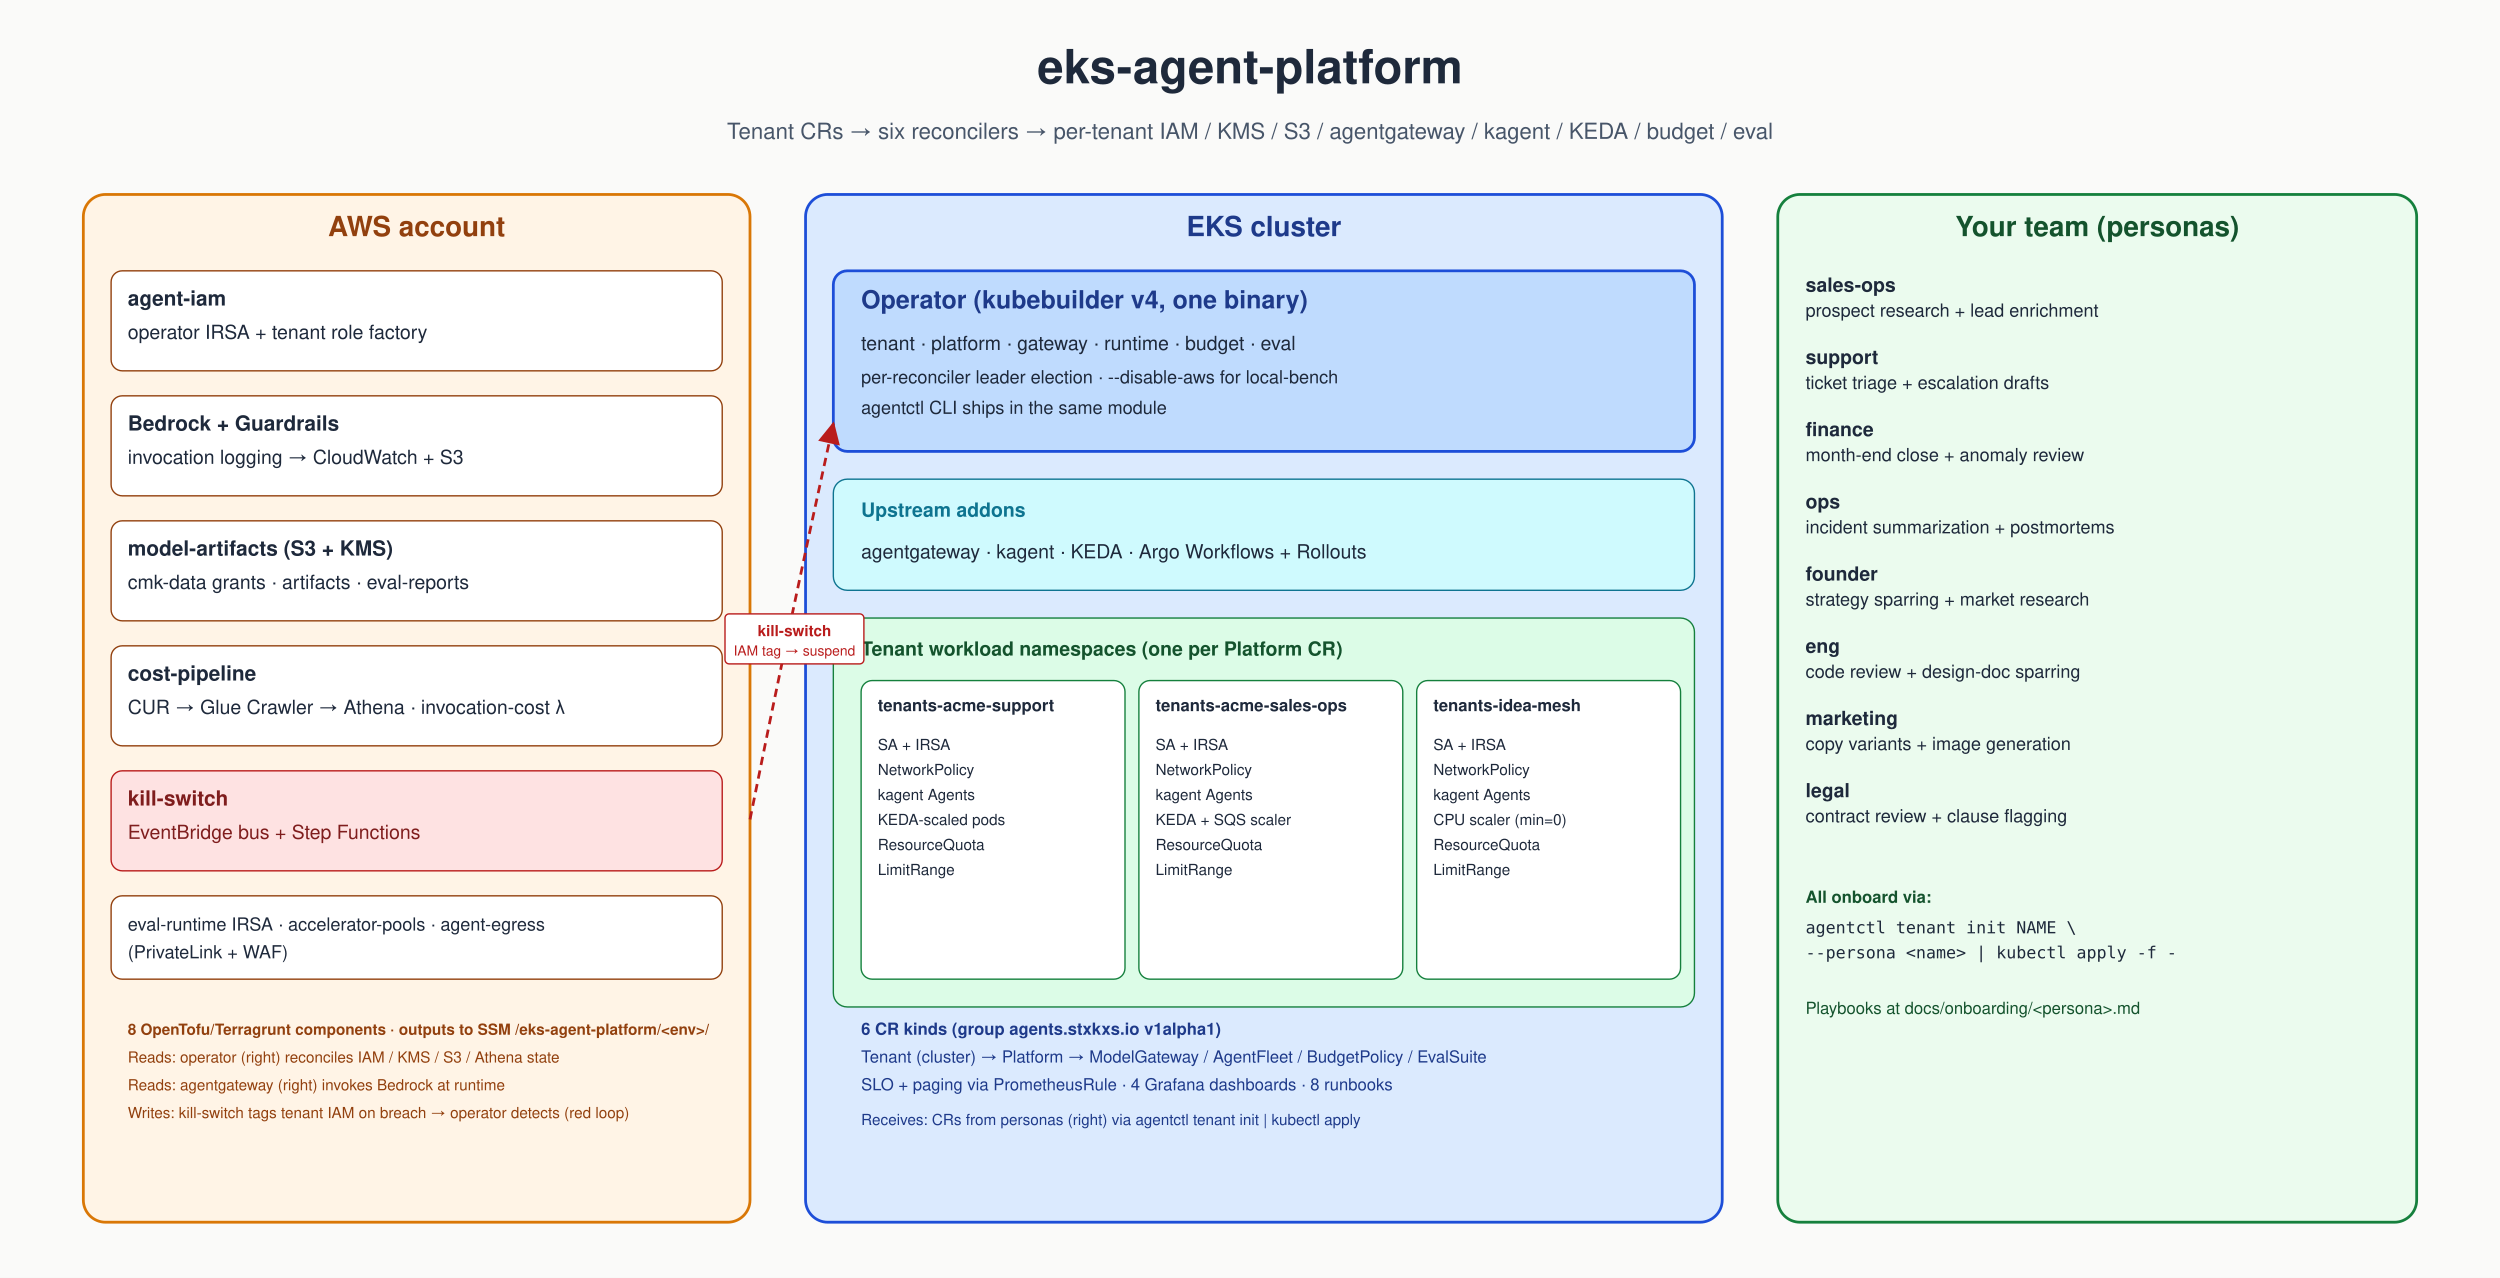
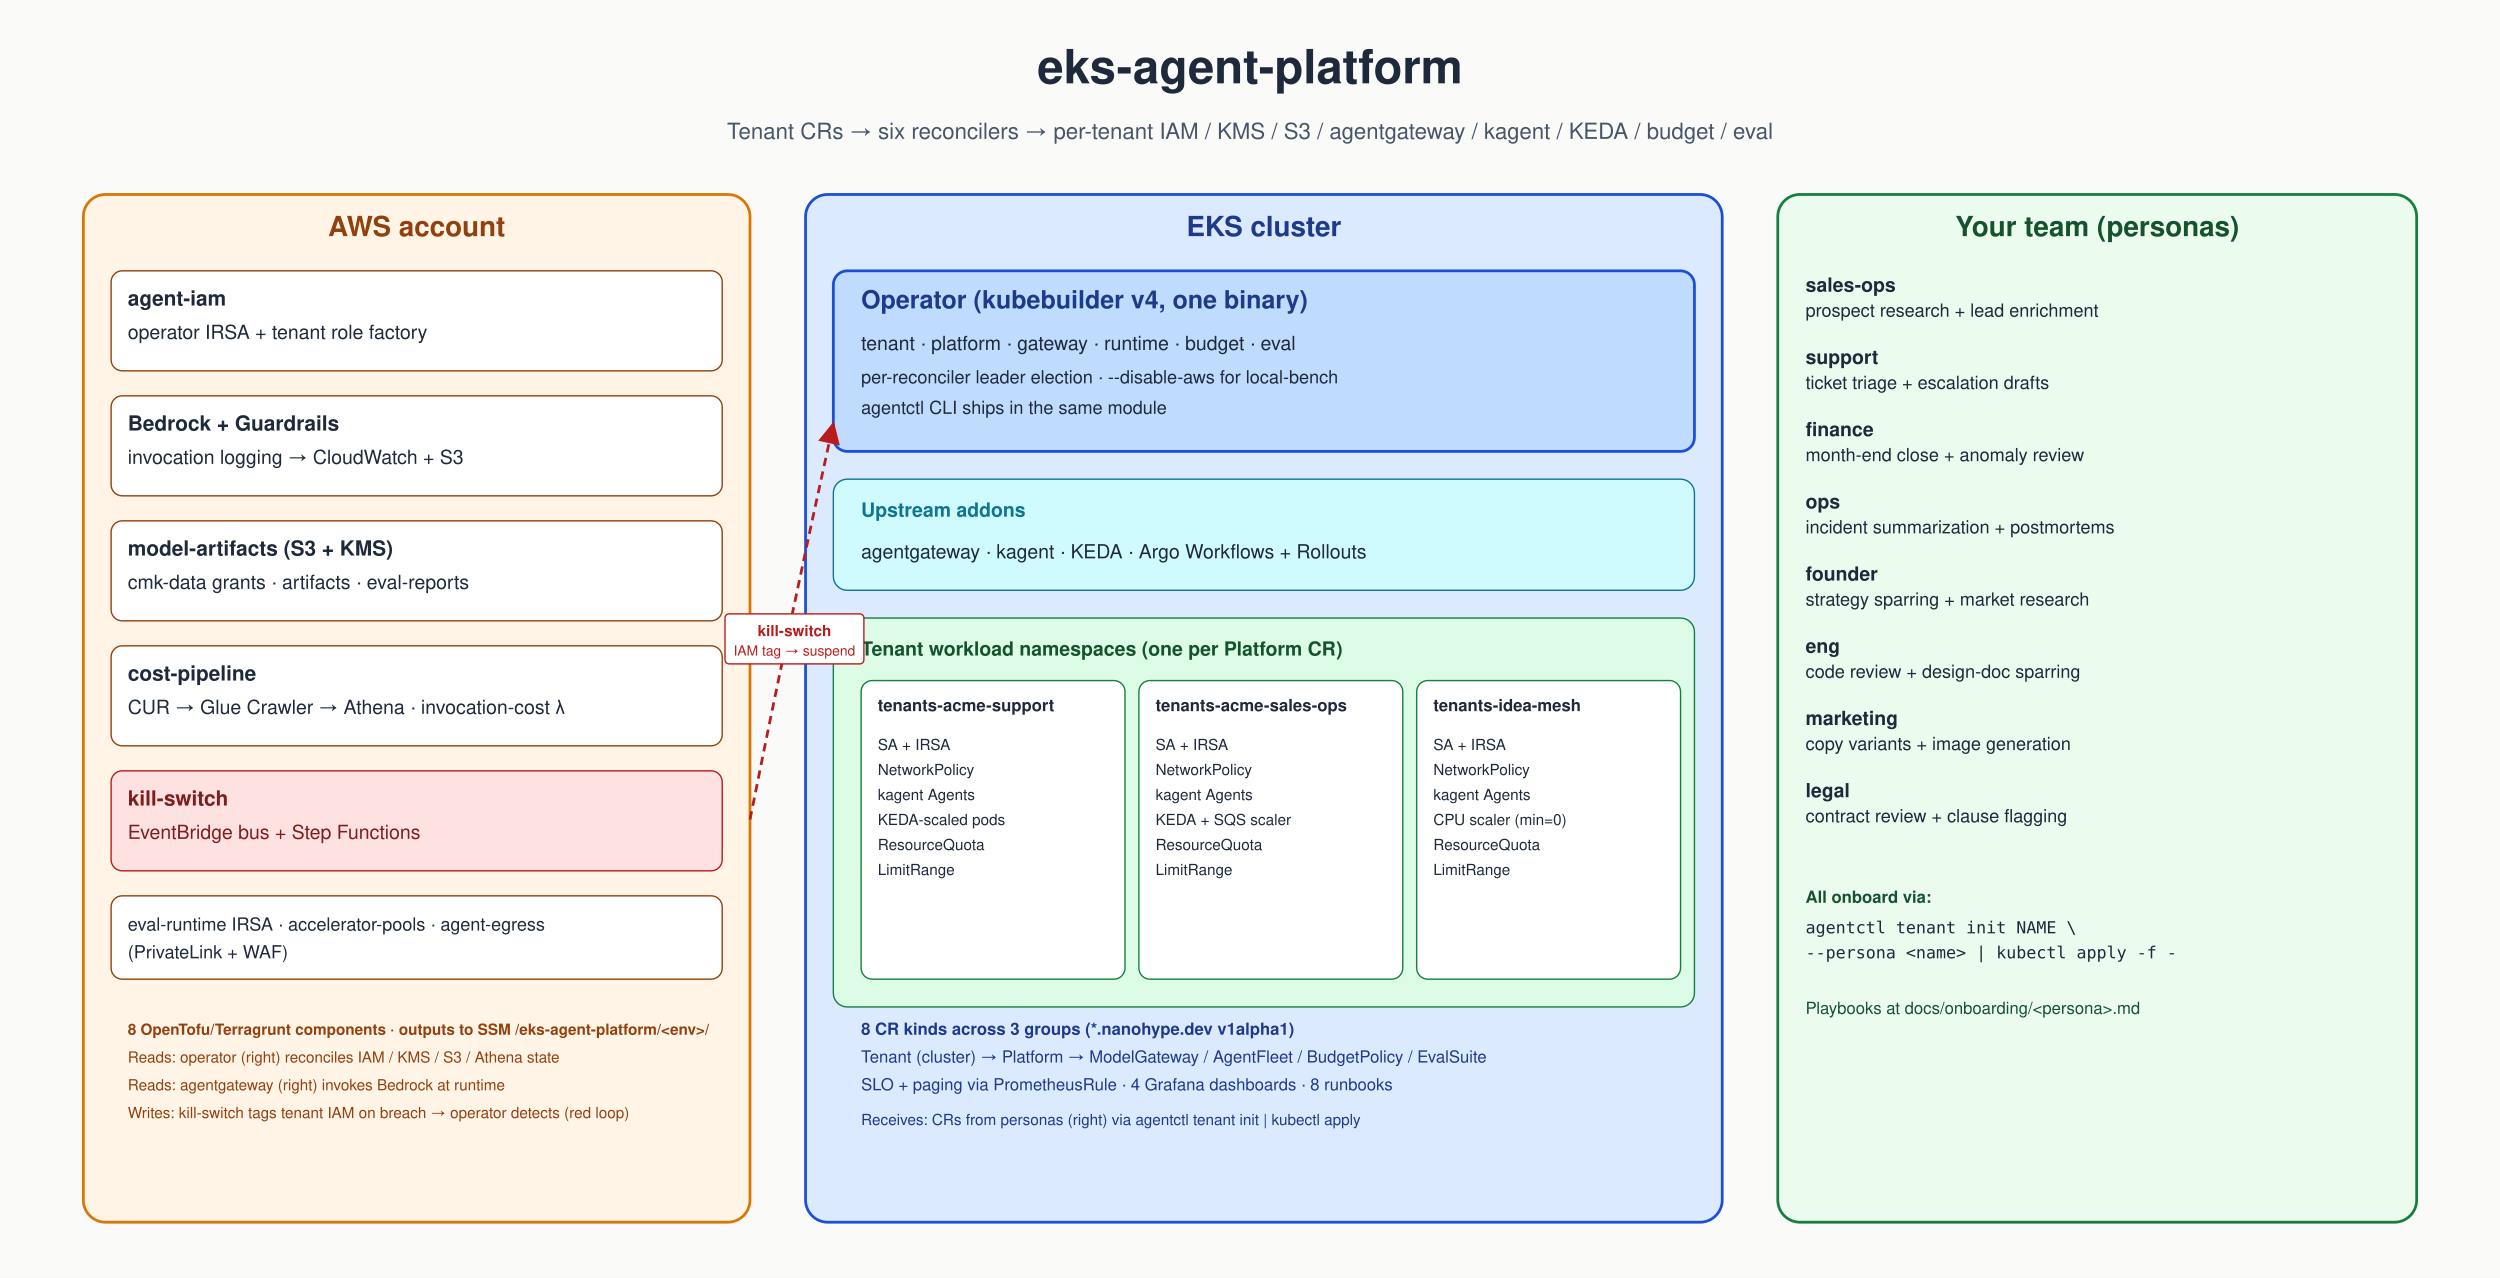
<svg xmlns="http://www.w3.org/2000/svg" viewBox="0 0 1800 920" width="1800" height="920" font-family="Helvetica, Arial, sans-serif">
  <defs>
    <marker id="arrow-red" viewBox="0 0 10 10" refX="9" refY="5" markerWidth="8" markerHeight="8" orient="auto-start-reverse">
      <path d="M 0 0 L 10 5 L 0 10 z" fill="#b91c1c" />
    </marker>
  </defs>
  <rect width="1800" height="920" fill="#fafaf9" />
  <text x="900" y="60" text-anchor="middle" font-size="34" font-weight="700" fill="#1e293b">eks-agent-platform</text>
  <text x="900" y="100" text-anchor="middle" font-size="16" fill="#475569">Tenant CRs → six reconcilers → per-tenant IAM / KMS / S3 / agentgateway / kagent / KEDA / budget / eval</text>
  <rect x="60" y="140" width="480" height="740" rx="16" ry="16" fill="#fff4e6" stroke="#d97706" stroke-width="2" />
  <text x="300" y="170" text-anchor="middle" font-size="20" font-weight="600" fill="#92400e">AWS account</text>
  <g font-size="14" fill="#1e293b">
    <rect x="80" y="195" width="440" height="72" rx="8" fill="#ffffff" stroke="#92400e" />
    <text x="92" y="220" font-size="15" font-weight="600">agent-iam</text>
    <text x="92" y="244">operator IRSA + tenant role factory</text>
    <rect x="80" y="285" width="440" height="72" rx="8" fill="#ffffff" stroke="#92400e" />
    <text x="92" y="310" font-size="15" font-weight="600">Bedrock + Guardrails</text>
    <text x="92" y="334">invocation logging → CloudWatch + S3</text>
    <rect x="80" y="375" width="440" height="72" rx="8" fill="#ffffff" stroke="#92400e" />
    <text x="92" y="400" font-size="15" font-weight="600">model-artifacts  (S3 + KMS)</text>
    <text x="92" y="424">cmk-data grants · artifacts · eval-reports</text>
    <rect x="80" y="465" width="440" height="72" rx="8" fill="#ffffff" stroke="#92400e" />
    <text x="92" y="490" font-size="15" font-weight="600">cost-pipeline</text>
    <text x="92" y="514">CUR → Glue Crawler → Athena · invocation-cost λ</text>
    <rect x="80" y="555" width="440" height="72" rx="8" fill="#fee2e2" stroke="#b91c1c" />
    <text x="92" y="580" font-size="15" font-weight="600" fill="#7f1d1d">kill-switch</text>
    <text x="92" y="604" fill="#7f1d1d">EventBridge bus + Step Functions</text>
    <rect x="80" y="645" width="440" height="60" rx="8" fill="#ffffff" stroke="#92400e" />
    <text x="92" y="670" font-size="13">eval-runtime IRSA · accelerator-pools · agent-egress</text>
    <text x="92" y="690" font-size="13">(PrivateLink + WAF)</text>
    <text x="92" y="745" font-size="11" fill="#92400e" font-weight="600">8 OpenTofu/Terragrunt components  ·  outputs to SSM /eks-agent-platform/&lt;env&gt;/</text>
    <text x="92" y="765" font-size="11" fill="#92400e">Reads:  operator (right) reconciles IAM / KMS / S3 / Athena state</text>
    <text x="92" y="785" font-size="11" fill="#92400e">Reads:  agentgateway (right) invokes Bedrock at runtime</text>
    <text x="92" y="805" font-size="11" fill="#92400e">Writes: kill-switch tags tenant IAM on breach  →  operator detects (red loop)</text>
  </g>
  <rect x="580" y="140" width="660" height="740" rx="16" ry="16" fill="#dbeafe" stroke="#1d4ed8" stroke-width="2" />
  <text x="910" y="170" text-anchor="middle" font-size="20" font-weight="600" fill="#1e3a8a">EKS cluster</text>
  <rect x="600" y="195" width="620" height="130" rx="10" fill="#bfdbfe" stroke="#1d4ed8" stroke-width="2" />
  <text x="620" y="222" font-size="18" font-weight="600" fill="#1e3a8a">Operator  (kubebuilder v4, one binary)</text>
  <text x="620" y="252" font-size="14" fill="#1e293b">tenant  ·  platform  ·  gateway  ·  runtime  ·  budget  ·  eval</text>
  <text x="620" y="276" font-size="13" fill="#1e293b">per-reconciler leader election  ·  --disable-aws for local-bench</text>
  <text x="620" y="298" font-size="13" fill="#1e293b">agentctl CLI ships in the same module</text>
  <rect x="600" y="345" width="620" height="80" rx="10" fill="#cffafe" stroke="#0e7490" />
  <text x="620" y="372" font-size="14" font-weight="600" fill="#0e7490">Upstream addons</text>
  <text x="620" y="402" font-size="14" fill="#1e293b">agentgateway  ·  kagent  ·  KEDA  ·  Argo Workflows + Rollouts</text>
  <rect x="600" y="445" width="620" height="280" rx="10" fill="#dcfce7" stroke="#15803d" />
  <text x="620" y="472" font-size="14" font-weight="600" fill="#14532d">Tenant workload namespaces (one per Platform CR)</text>
  <g font-size="11" fill="#1e293b">
    <rect x="620" y="490" width="190" height="215" rx="8" fill="#ffffff" stroke="#15803d" />
    <text x="632" y="512" font-size="12" font-weight="700">tenants-acme-support</text>
    <text x="632" y="540">SA + IRSA</text>
    <text x="632" y="558">NetworkPolicy</text>
    <text x="632" y="576">kagent Agents</text>
    <text x="632" y="594">KEDA-scaled pods</text>
    <text x="632" y="612">ResourceQuota</text>
    <text x="632" y="630">LimitRange</text>
    <rect x="820" y="490" width="190" height="215" rx="8" fill="#ffffff" stroke="#15803d" />
    <text x="832" y="512" font-size="12" font-weight="700">tenants-acme-sales-ops</text>
    <text x="832" y="540">SA + IRSA</text>
    <text x="832" y="558">NetworkPolicy</text>
    <text x="832" y="576">kagent Agents</text>
    <text x="832" y="594">KEDA + SQS scaler</text>
    <text x="832" y="612">ResourceQuota</text>
    <text x="832" y="630">LimitRange</text>
    <rect x="1020" y="490" width="190" height="215" rx="8" fill="#ffffff" stroke="#15803d" />
    <text x="1032" y="512" font-size="12" font-weight="700">tenants-idea-mesh</text>
    <text x="1032" y="540">SA + IRSA</text>
    <text x="1032" y="558">NetworkPolicy</text>
    <text x="1032" y="576">kagent Agents</text>
    <text x="1032" y="594">CPU scaler (min=0)</text>
    <text x="1032" y="612">ResourceQuota</text>
    <text x="1032" y="630">LimitRange</text>
  </g>
-   <text x="620" y="745" font-size="12" fill="#1e3a8a" font-weight="600">6 CR kinds (group agents.stxkxs.io v1alpha1)</text>
+   <text x="620" y="745" font-size="12" fill="#1e3a8a" font-weight="600">8 CR kinds across 3 groups (*.nanohype.dev v1alpha1)</text>
  <text x="620" y="765" font-size="12" fill="#1e3a8a">Tenant (cluster)  →  Platform  →  ModelGateway / AgentFleet / BudgetPolicy / EvalSuite</text>
  <text x="620" y="785" font-size="12" fill="#1e3a8a">SLO + paging via PrometheusRule  ·  4 Grafana dashboards  ·  8 runbooks</text>
  <text x="620" y="810" font-size="11" fill="#1e3a8a">Receives:  CRs from personas (right) via  agentctl tenant init  |  kubectl apply</text>
  <rect x="1280" y="140" width="460" height="740" rx="16" ry="16" fill="#ebfbee" stroke="#15803d" stroke-width="2" />
  <text x="1510" y="170" text-anchor="middle" font-size="20" font-weight="600" fill="#14532d">Your team (personas)</text>
  <g font-size="13" fill="#1e293b">
    <text x="1300" y="210" font-size="14" font-weight="700">sales-ops</text>
    <text x="1300" y="228">prospect research + lead enrichment</text>
    <text x="1300" y="262" font-size="14" font-weight="700">support</text>
    <text x="1300" y="280">ticket triage + escalation drafts</text>
    <text x="1300" y="314" font-size="14" font-weight="700">finance</text>
    <text x="1300" y="332">month-end close + anomaly review</text>
    <text x="1300" y="366" font-size="14" font-weight="700">ops</text>
    <text x="1300" y="384">incident summarization + postmortems</text>
    <text x="1300" y="418" font-size="14" font-weight="700">founder</text>
    <text x="1300" y="436">strategy sparring + market research</text>
    <text x="1300" y="470" font-size="14" font-weight="700">eng</text>
    <text x="1300" y="488">code review + design-doc sparring</text>
    <text x="1300" y="522" font-size="14" font-weight="700">marketing</text>
    <text x="1300" y="540">copy variants + image generation</text>
    <text x="1300" y="574" font-size="14" font-weight="700">legal</text>
    <text x="1300" y="592">contract review + clause flagging</text>
  </g>
  <text x="1300" y="650" font-size="12" font-weight="600" fill="#14532d">All onboard via:</text>
  <text x="1300" y="672" font-size="12" font-family="monospace" fill="#1e293b">agentctl tenant init NAME \</text>
  <text x="1300" y="690" font-size="12" font-family="monospace" fill="#1e293b">  --persona &lt;name&gt; | kubectl apply -f -</text>
  <text x="1300" y="730" font-size="12" fill="#14532d">Playbooks at docs/onboarding/&lt;persona&gt;.md</text>
  <path d="M 540 590 Q 568 450 600 305" fill="none" stroke="#b91c1c" stroke-width="2" stroke-dasharray="6 4" marker-end="url(#arrow-red)" />
  <rect x="522" y="442" width="100" height="36" rx="3" fill="#ffffff" stroke="#b91c1c" stroke-width="1" />
  <text x="572" y="458" font-size="11" font-weight="600" fill="#b91c1c" text-anchor="middle">kill-switch</text>
  <text x="572" y="472" font-size="10" fill="#b91c1c" text-anchor="middle">IAM tag → suspend</text>
</svg>
